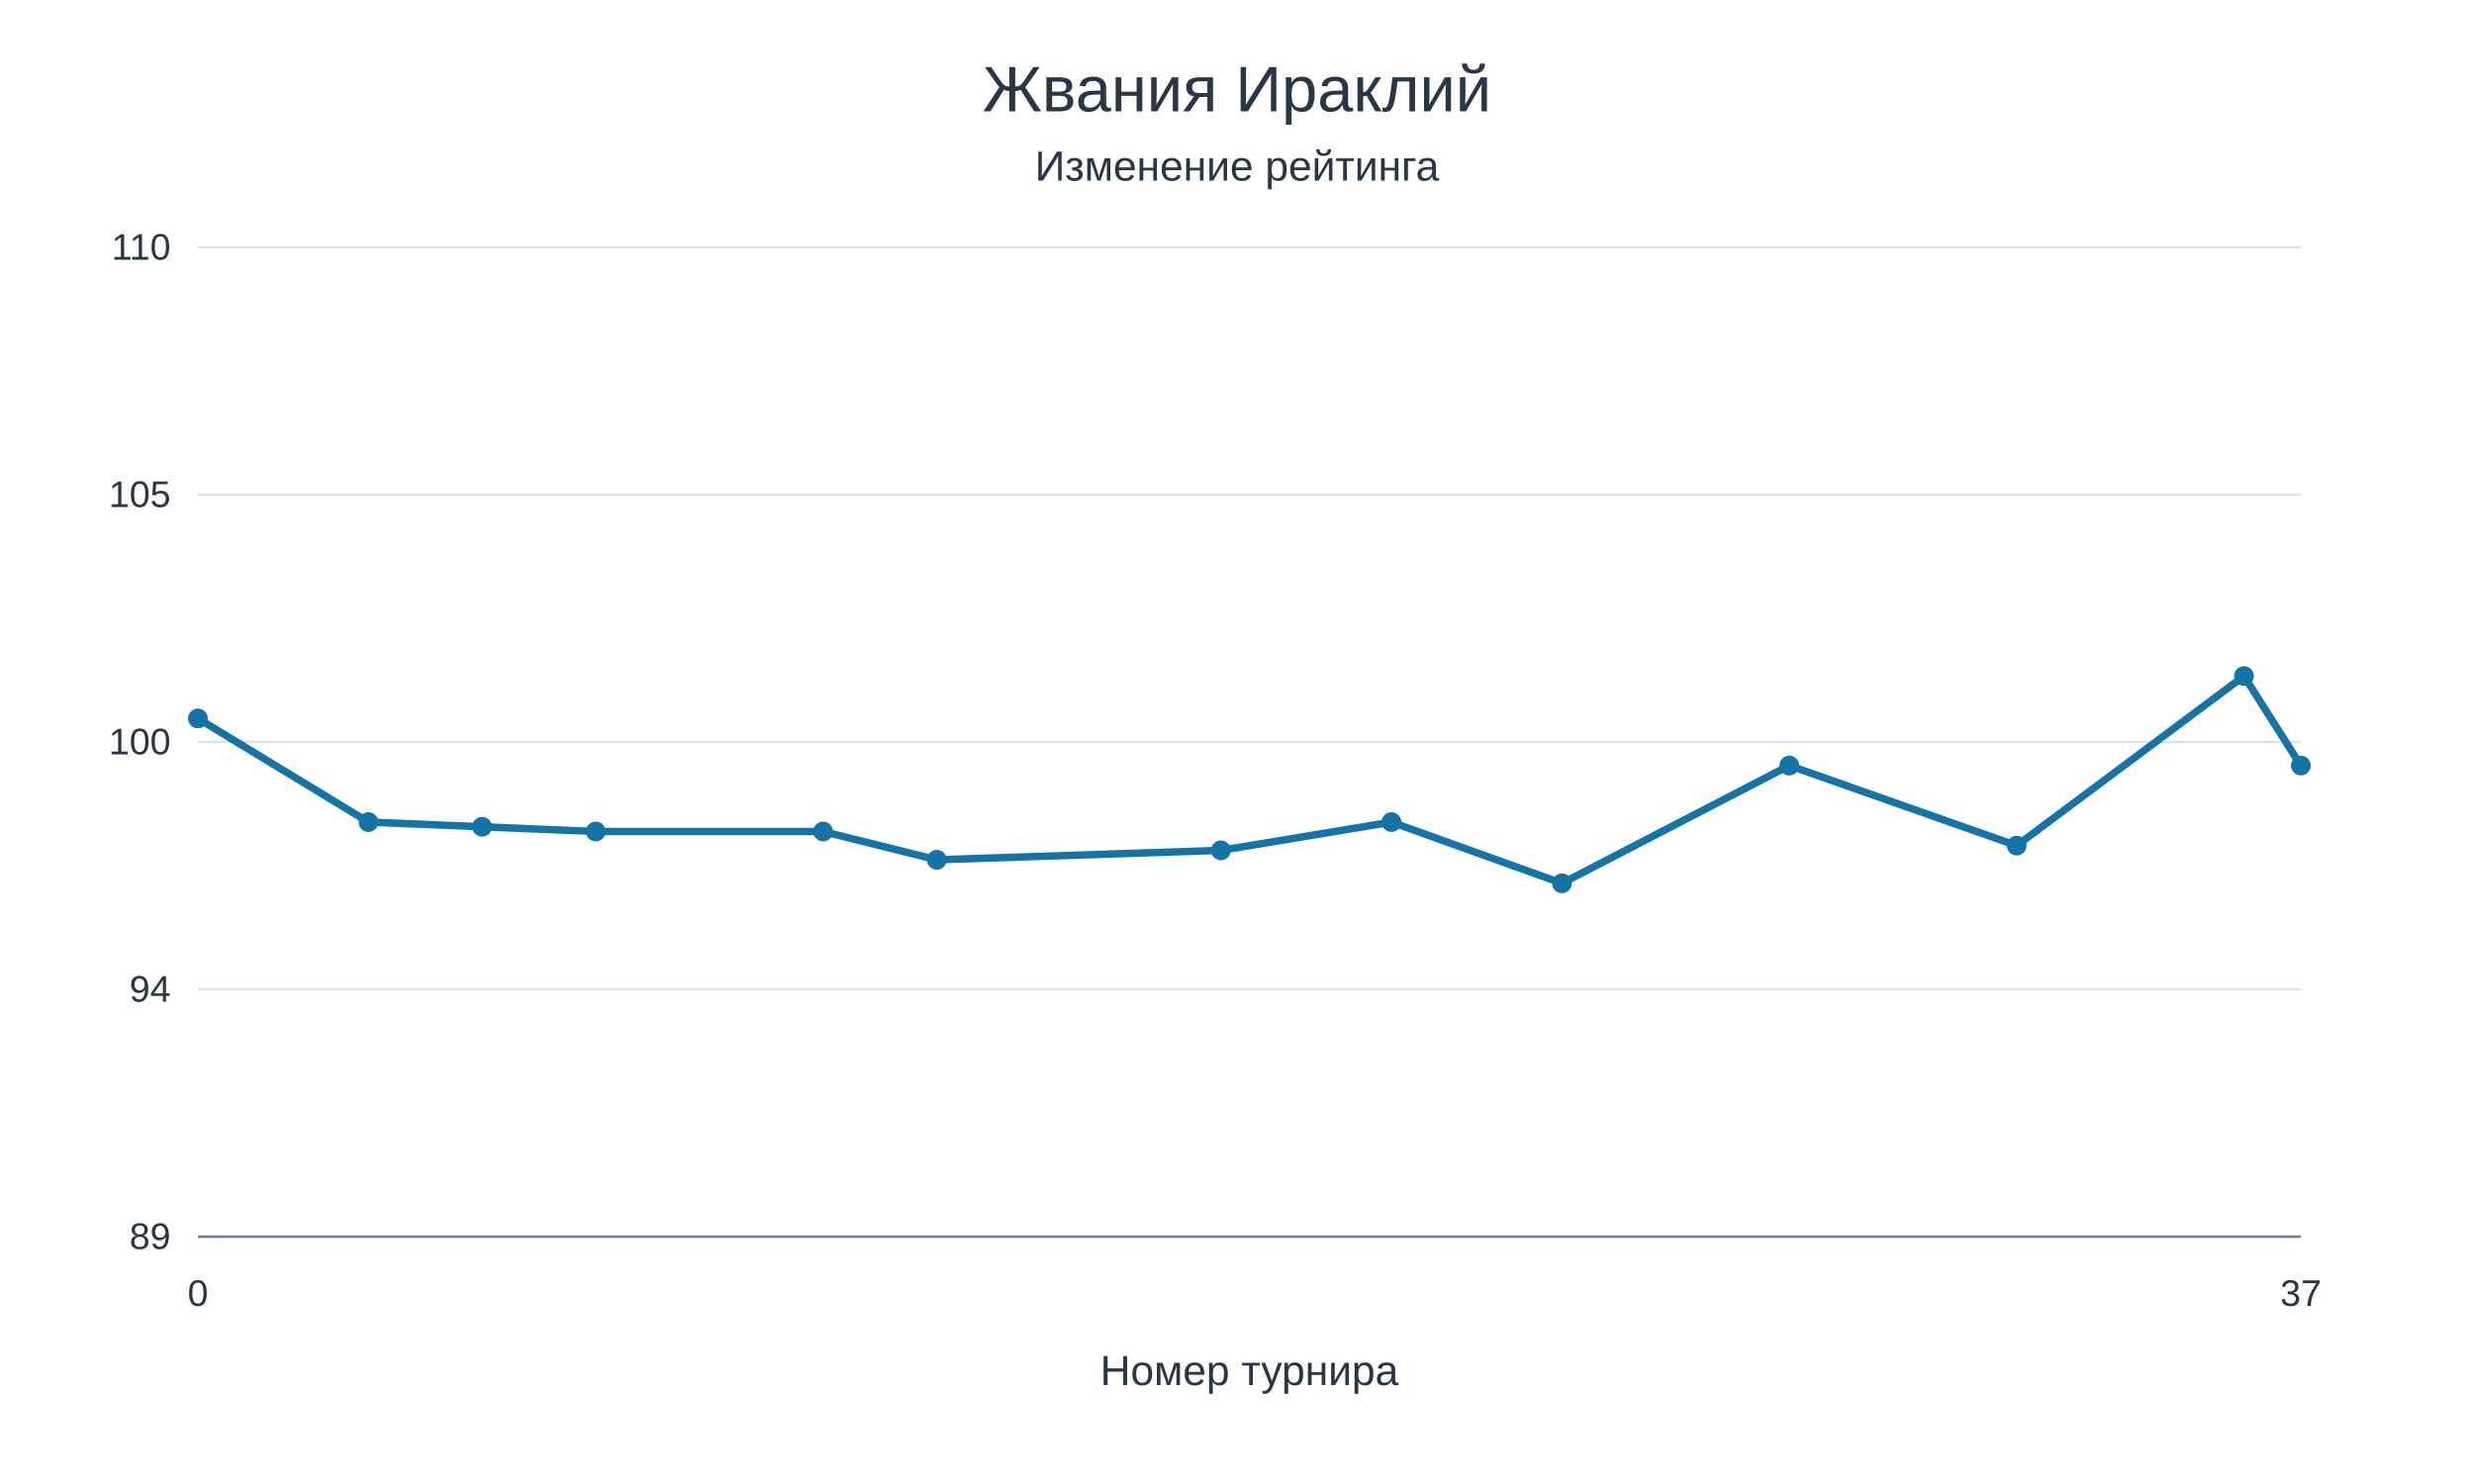
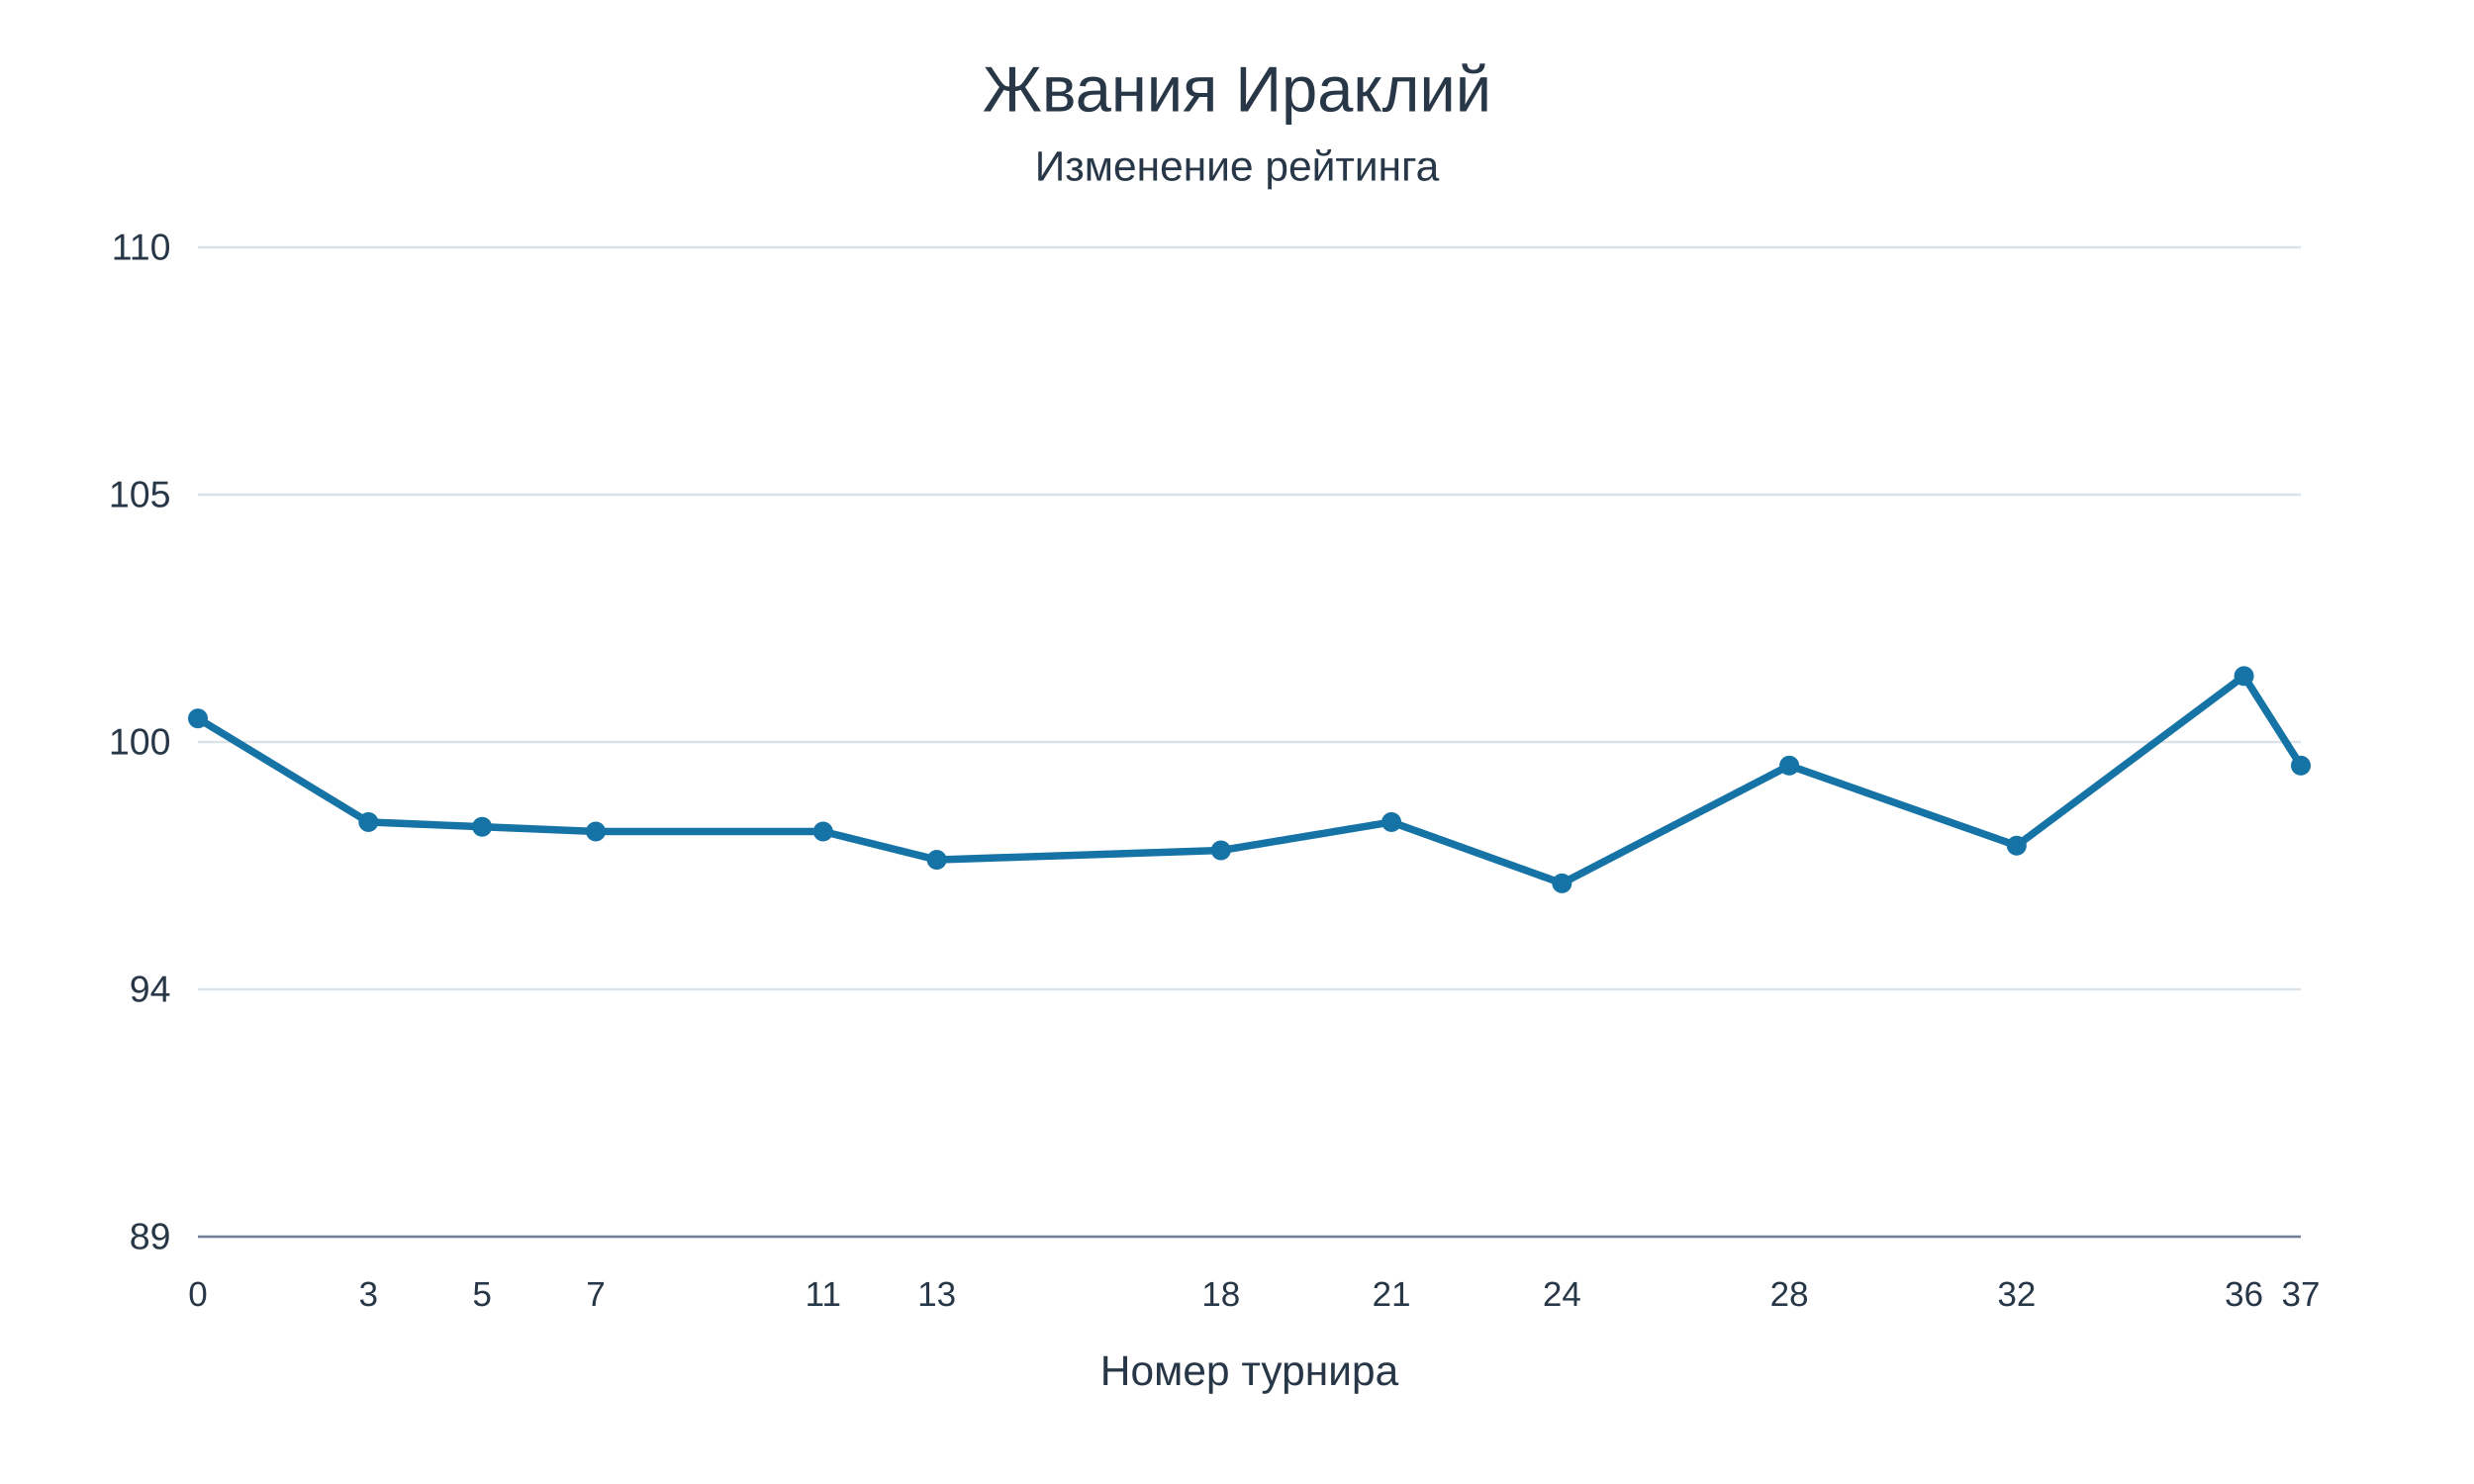
<svg xmlns="http://www.w3.org/2000/svg" viewBox="0 0 1000 600" role="img" aria-label="Рейтинг: Жвания Ираклий">
  <rect width="1000" height="600" fill="white" />
  <g font-family="Arial, sans-serif" fill="#283747">
    <text x="500" y="45" text-anchor="middle" font-size="26">Жвания Ираклий</text>
    <text x="500" y="73" text-anchor="middle" font-size="17">Изменение рейтинга</text>
    <line x1="80" y1="500.00" x2="930" y2="500.00" stroke="#dbe3ea" />
    <text x="69" y="505.00" text-anchor="end" font-size="15">89</text>
    <line x1="80" y1="400.00" x2="930" y2="400.00" stroke="#dbe3ea" />
    <text x="69" y="405.00" text-anchor="end" font-size="15">94</text>
    <line x1="80" y1="300.00" x2="930" y2="300.00" stroke="#dbe3ea" />
    <text x="69" y="305.00" text-anchor="end" font-size="15">100</text>
    <line x1="80" y1="200.00" x2="930" y2="200.00" stroke="#dbe3ea" />
    <text x="69" y="205.00" text-anchor="end" font-size="15">105</text>
    <line x1="80" y1="100.00" x2="930" y2="100.00" stroke="#dbe3ea" />
    <text x="69" y="105.00" text-anchor="end" font-size="15">110</text>
    <line x1="80" y1="500" x2="930" y2="500" stroke="#718096" />
    <polyline points="80.00,290.48 148.92,332.38 194.86,334.29 240.81,336.19 332.70,336.19 378.65,347.62 493.51,343.81 562.43,332.38 631.35,357.14 723.24,309.52 815.14,341.90 907.03,273.33 930.00,309.52" fill="none" stroke="#1673a5" stroke-width="3" />
    <circle cx="80.00" cy="290.48" r="4" fill="#1673a5" />
    <circle cx="148.92" cy="332.38" r="4" fill="#1673a5" />
    <circle cx="194.86" cy="334.29" r="4" fill="#1673a5" />
    <circle cx="240.81" cy="336.19" r="4" fill="#1673a5" />
    <circle cx="332.70" cy="336.19" r="4" fill="#1673a5" />
    <circle cx="378.65" cy="347.62" r="4" fill="#1673a5" />
    <circle cx="493.51" cy="343.81" r="4" fill="#1673a5" />
    <circle cx="562.43" cy="332.38" r="4" fill="#1673a5" />
    <circle cx="631.35" cy="357.14" r="4" fill="#1673a5" />
    <circle cx="723.24" cy="309.52" r="4" fill="#1673a5" />
    <circle cx="815.14" cy="341.90" r="4" fill="#1673a5" />
    <circle cx="907.03" cy="273.33" r="4" fill="#1673a5" />
    <circle cx="930.00" cy="309.52" r="4" fill="#1673a5" />
    <text x="505" y="560" text-anchor="middle" font-size="17">Номер турнира</text>
-     <text x="80" y="528" text-anchor="middle" font-size="15">0</text>
-     <text x="930" y="528" text-anchor="middle" font-size="15">37</text>
+     <text class="tournament-label" x="80.00" y="528" text-anchor="middle" font-size="14">0</text>
+     <text class="tournament-label" x="148.92" y="528" text-anchor="middle" font-size="14">3</text>
+     <text class="tournament-label" x="194.86" y="528" text-anchor="middle" font-size="14">5</text>
+     <text class="tournament-label" x="240.81" y="528" text-anchor="middle" font-size="14">7</text>
+     <text class="tournament-label" x="332.70" y="528" text-anchor="middle" font-size="14">11</text>
+     <text class="tournament-label" x="378.65" y="528" text-anchor="middle" font-size="14">13</text>
+     <text class="tournament-label" x="493.51" y="528" text-anchor="middle" font-size="14">18</text>
+     <text class="tournament-label" x="562.43" y="528" text-anchor="middle" font-size="14">21</text>
+     <text class="tournament-label" x="631.35" y="528" text-anchor="middle" font-size="14">24</text>
+     <text class="tournament-label" x="723.24" y="528" text-anchor="middle" font-size="14">28</text>
+     <text class="tournament-label" x="815.14" y="528" text-anchor="middle" font-size="14">32</text>
+     <text class="tournament-label" x="907.03" y="528" text-anchor="middle" font-size="14">36</text>
+     <text class="tournament-label" x="930.00" y="528" text-anchor="middle" font-size="14">37</text>
  </g>
</svg>
